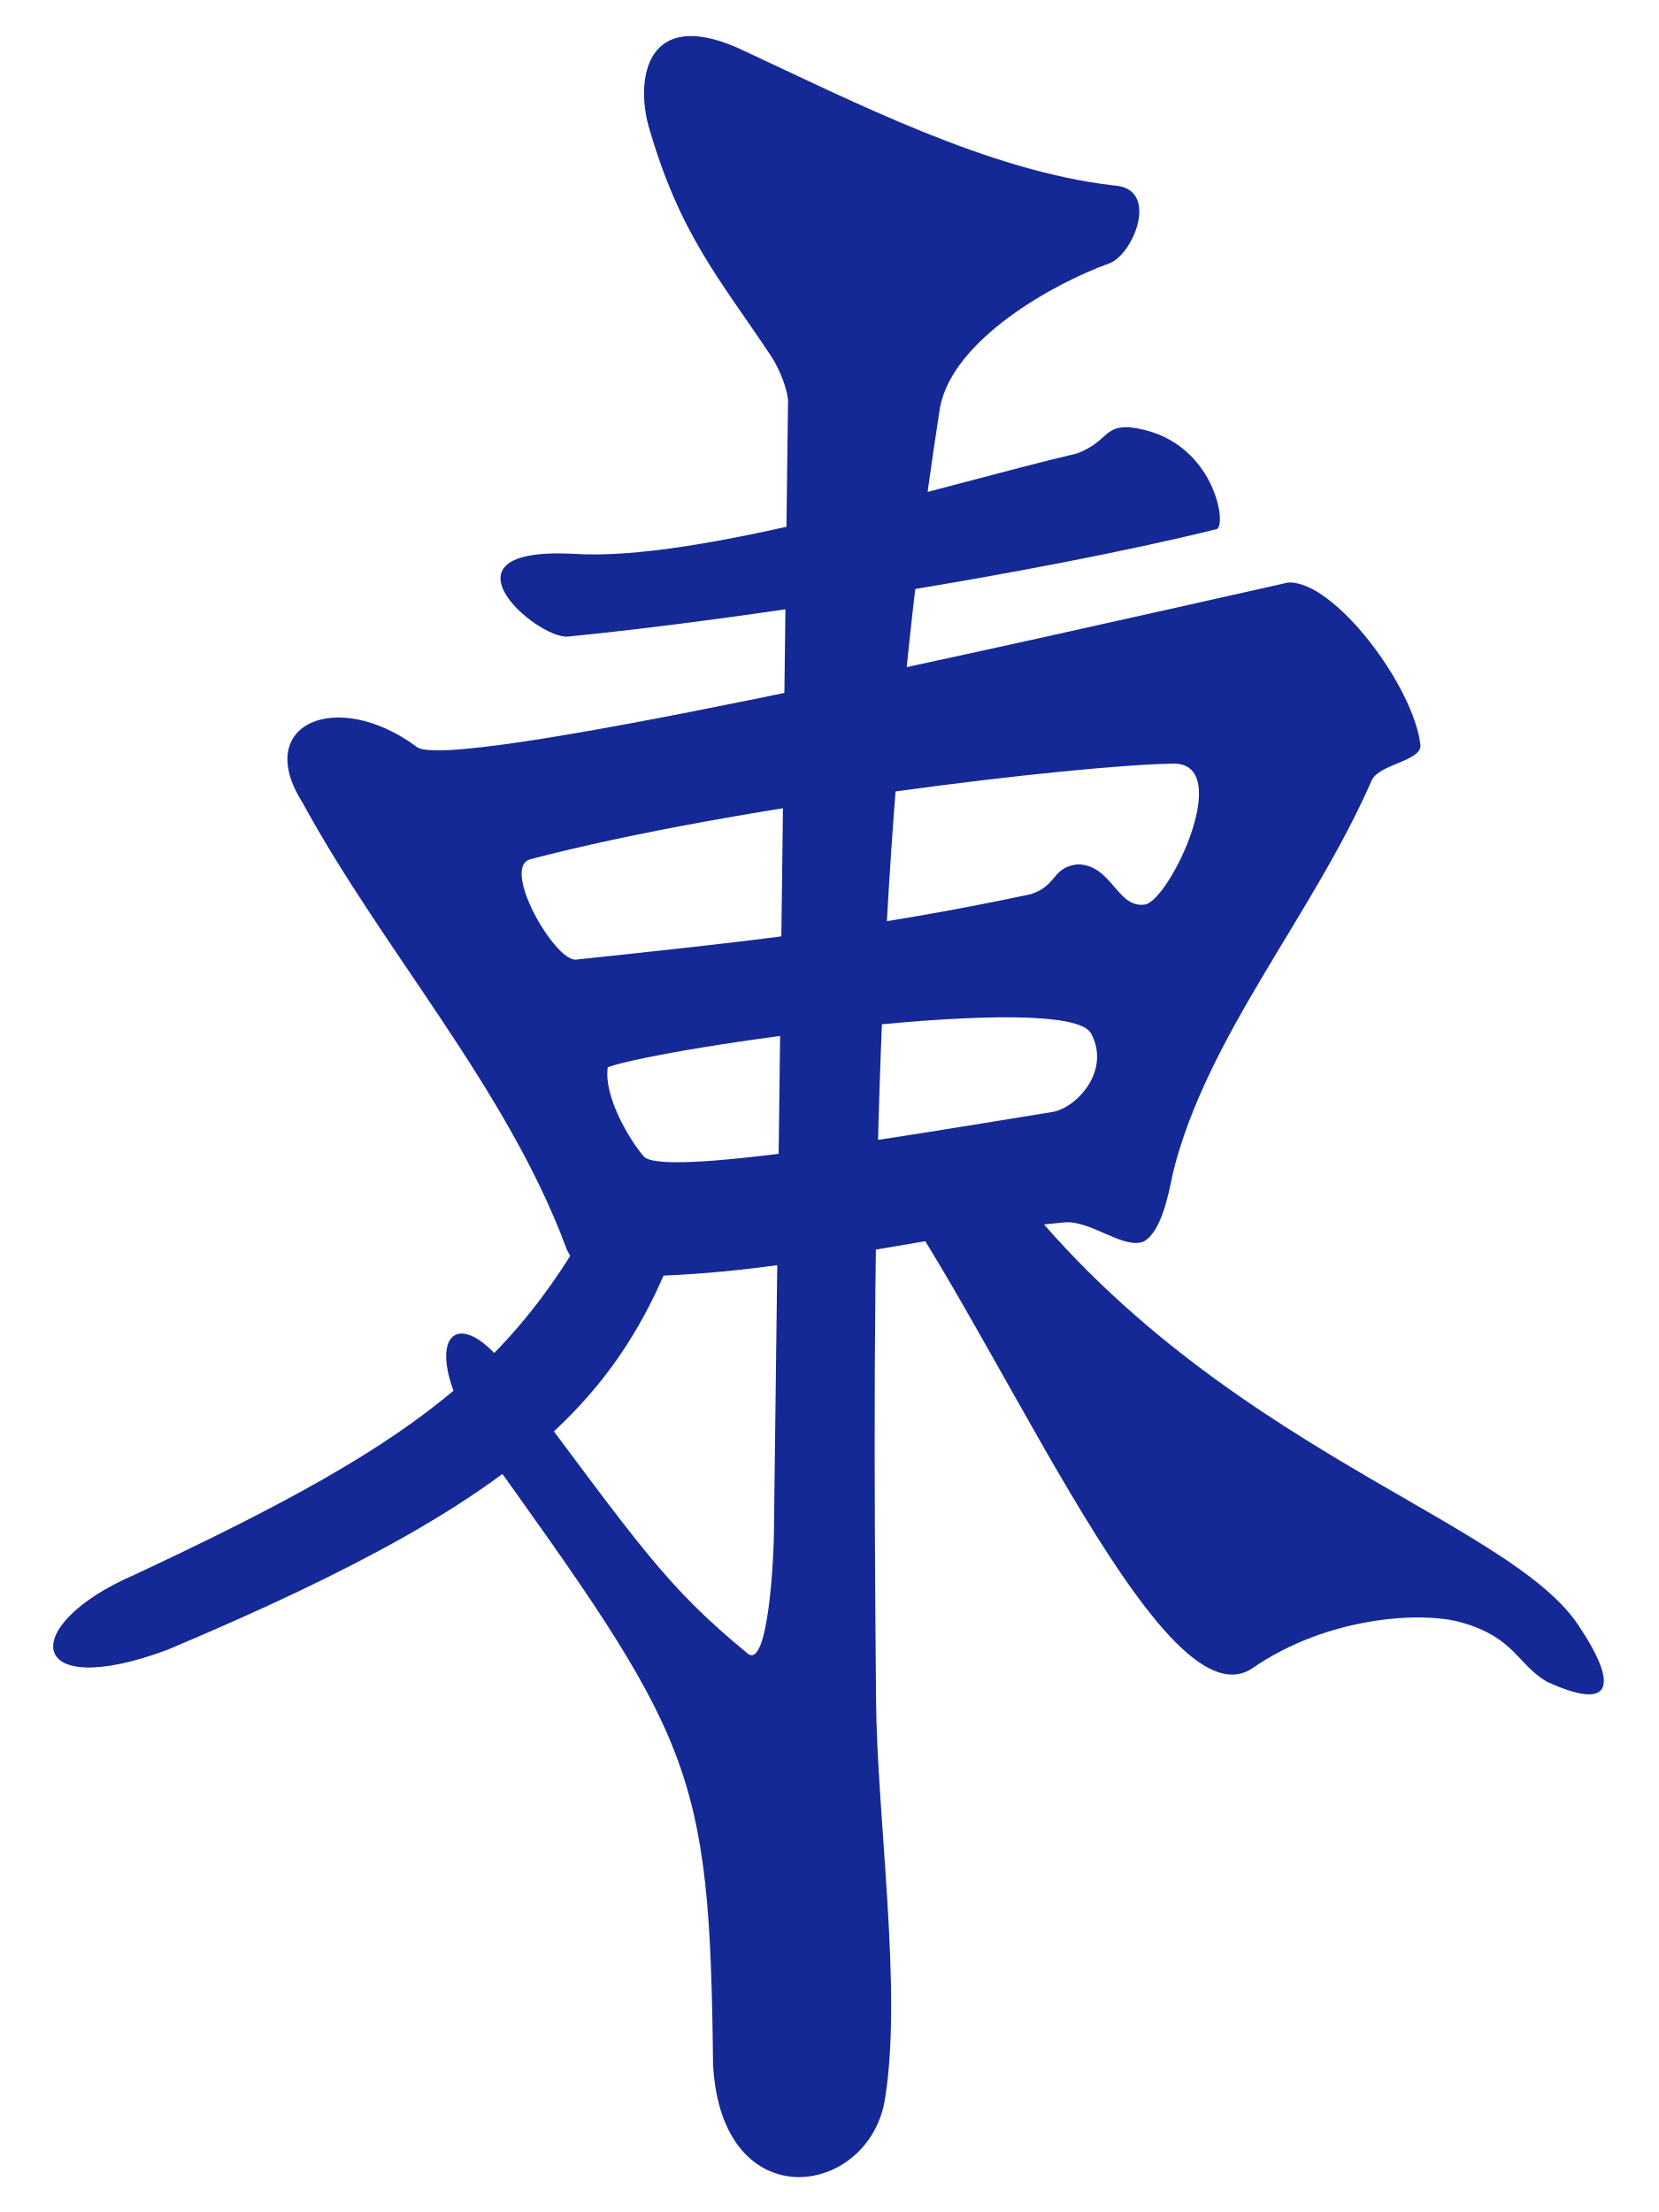
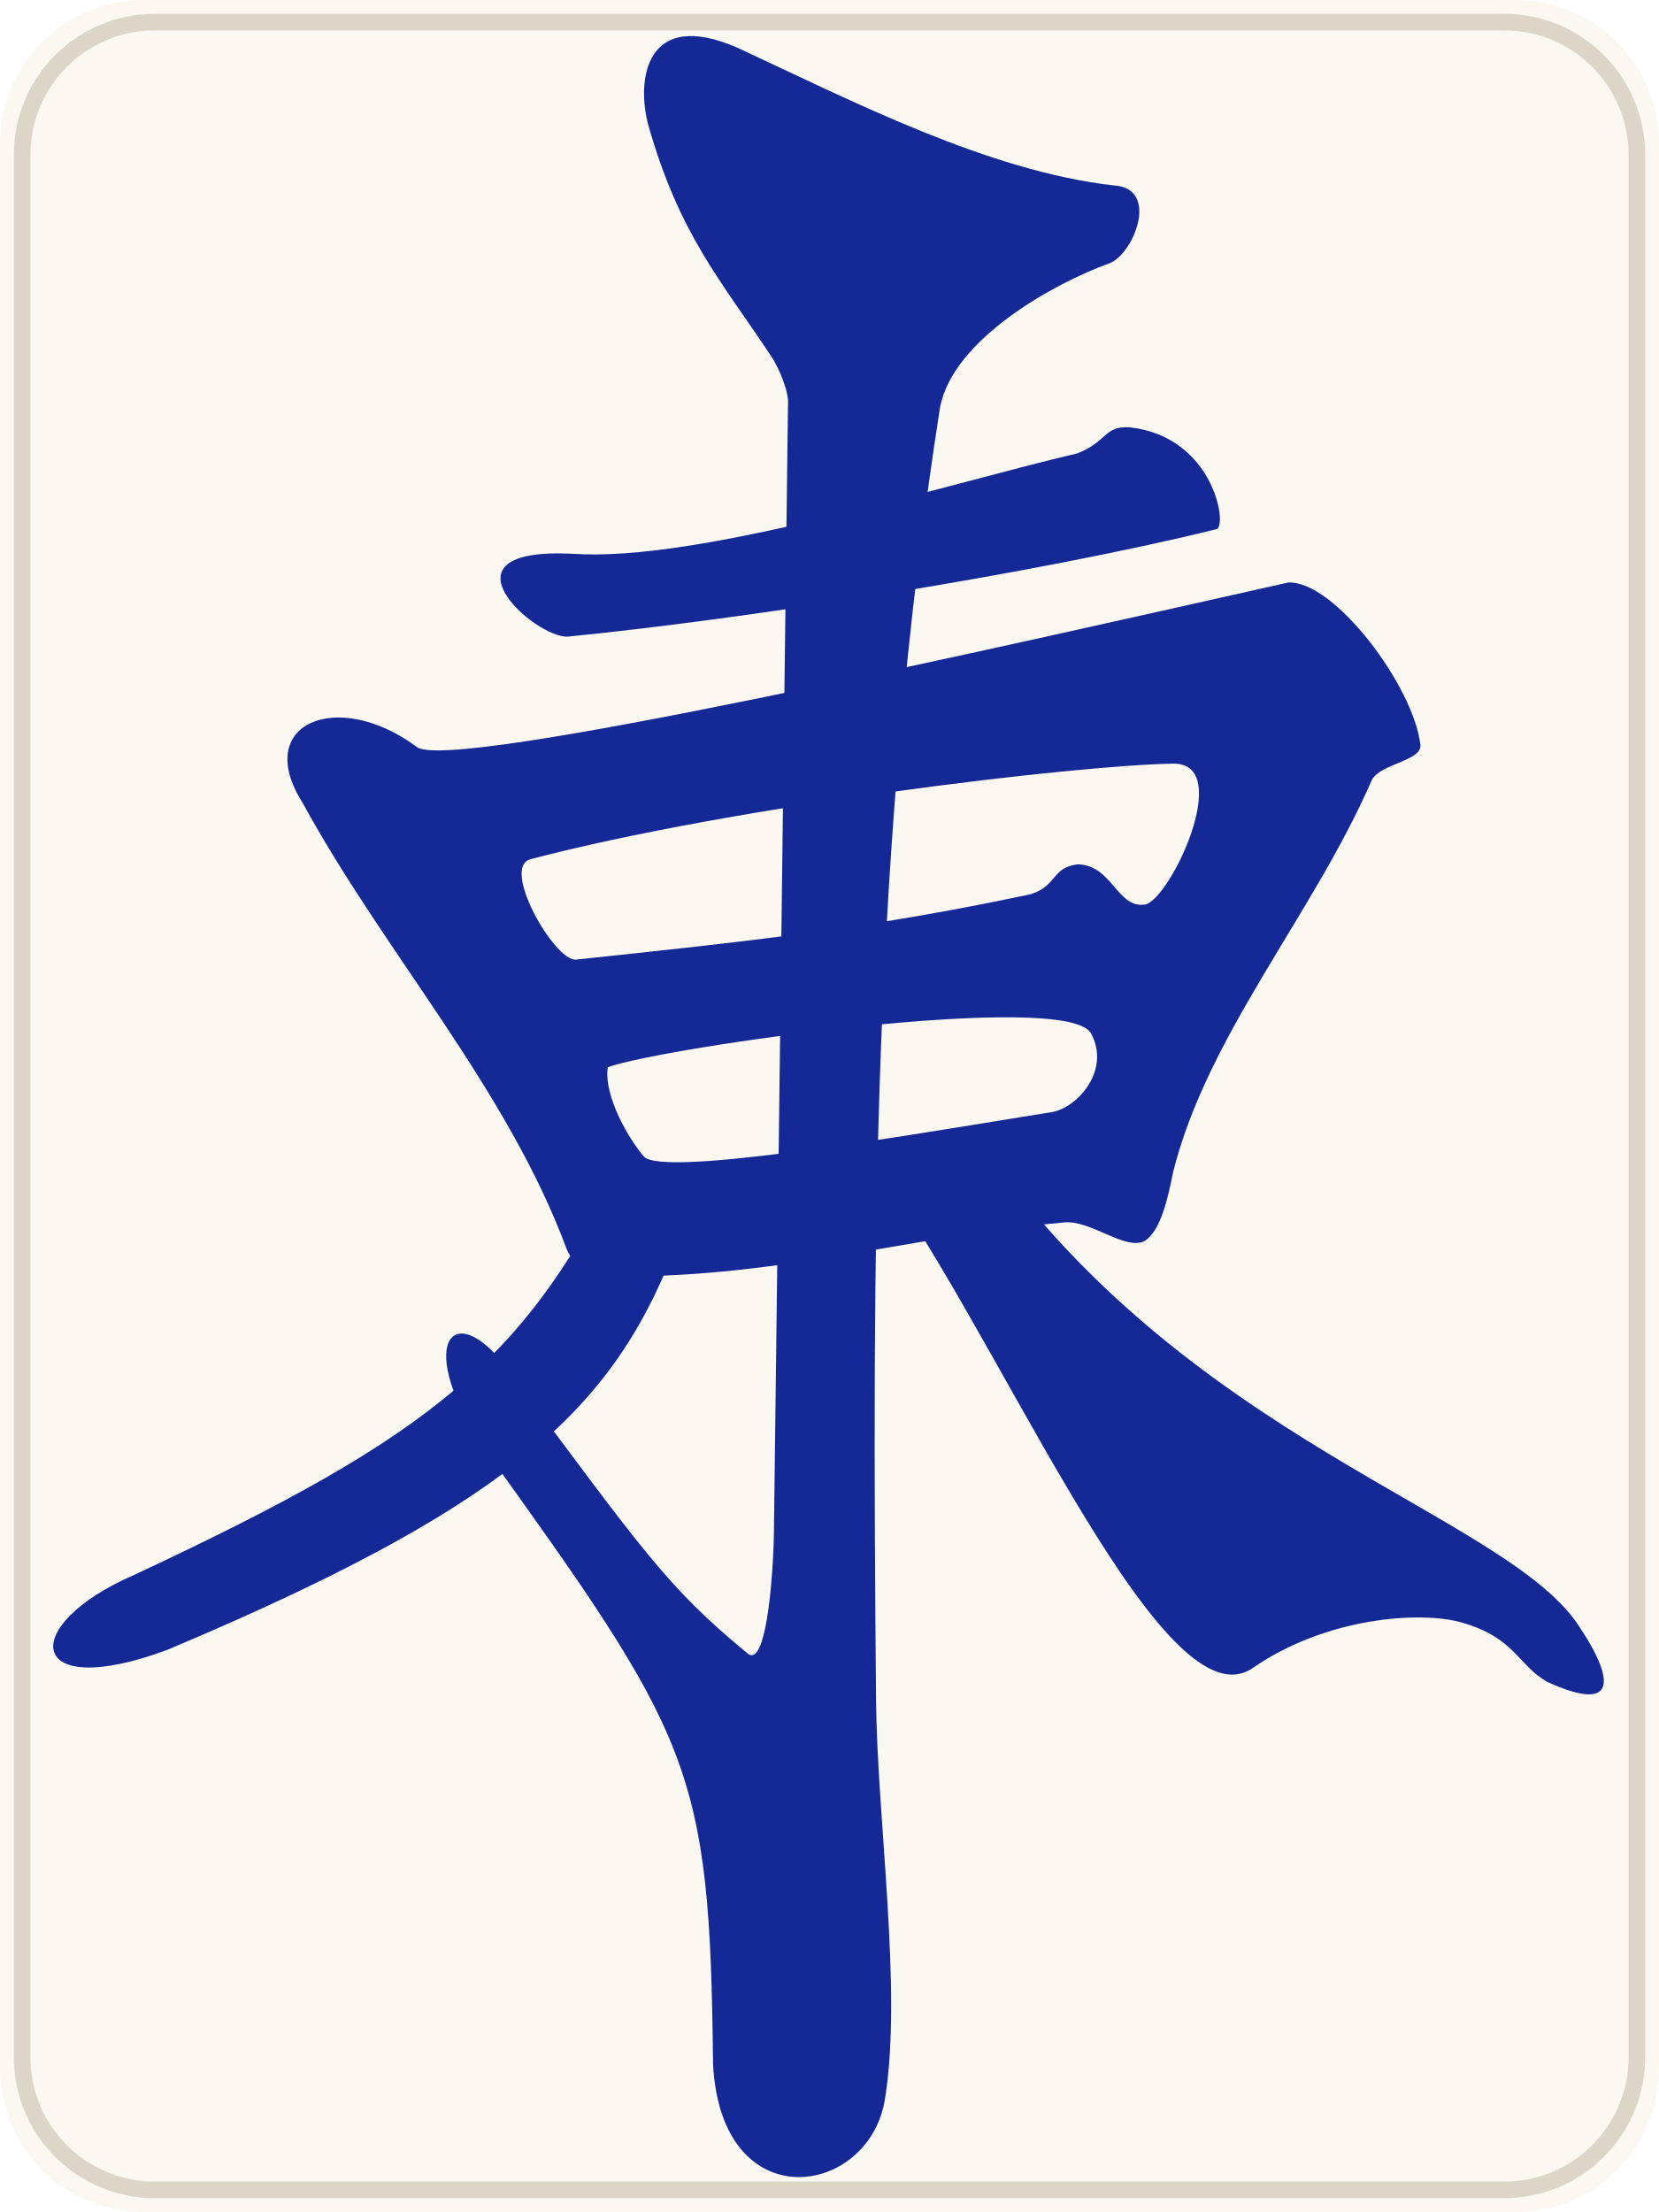
<svg xmlns="http://www.w3.org/2000/svg" viewBox="0 0 300 400">
+   <rect x="0" y="0" width="300" height="400" rx="26" fill="#fbf8f1" />
+   <rect x="4" y="4" width="292" height="392" rx="24" fill="none" stroke="#ddd6c8" stroke-width="3" />
  <path d="M233.625 755.291C178.135 766.78 64.371 790.8 58.64 785.711c-15.982-10.874-32.954-4.258-22.85 10.4 16.24 27.58 41.082 52.952 53.053 82.844 2.289 4.334 4.579 5.01 6.867 4.976 34.894.598 59.617-7.137 92.96-10 5.246-.506 12.18 5.197 16.077 3.494 3.453-1.88 4.89-8.567 5.8-12.759 6.858-25.415 28.052-47.677 39.896-72.713 1.505-2.995 9.845-3.55 9.782-6.44-1.22-10.817-17.304-30.706-26.6-30.222m-23.14 33.579c12.463-.305-.398 25.045-5.5 26.11-5.685.836-6.591-7.302-13.558-7.445-5.234.548-4.043 3.93-9.439 5.54-32.92 6.465-57.052 8.76-91.401 12.136-4.333.11-15.065-17.221-9.014-18.63 40.94-9.937 109.784-17.444 128.913-17.711m-16.389 50.027c4.014 6.867-2.844 13.8-7.809 14.563-30.193 4.515-78.253 12.148-82.006 8.231-2.67-2.844-8.083-10.979-7.222-16.538 11.136-3.715 92.3-14.424 97.038-6.256" fill="#142896" fill-opacity="1" fill-rule="evenodd" stroke="none" stroke-width="1" stroke-linecap="butt" stroke-linejoin="miter" stroke-opacity="1" transform="matrix(.9007 0 0 .97529 22.48 -631.283)" />
  <path d="M123.101 656.13c-18.37-7.4-20.372 5.833-17.903 14.339 6.214 20.201 14.429 28.632 24.539 42.678 1.805 2.418 3.809 7.059 3.505 9.27l-2.804 207.597c.025 6.499-1.223 27.056-5.337 23.814-16.257-12.357-21.17-19.293-47.244-51.546-11.141-14.929-19.889-6.944-6.366 12.591 42.46 54.624 46.08 59.834 46.707 115.107 1.624 29.179 31.758 24.649 34.572 6.138 3.43-19.971-1.647-51.783-1.85-73.761-.774-84.028-.86-158.338 12.845-239.534 2.594-12.667 22.99-23.066 33.975-26.71 4.866-1.62 10.287-13.975.9-14.453-25.18-2.649-52.283-15.551-75.539-25.53" fill="#142896" fill-opacity="1" fill-rule="evenodd" stroke="none" stroke-width="1" stroke-linecap="butt" stroke-linejoin="miter" stroke-opacity="1" transform="matrix(.9007 0 0 .97529 22.48 -631.283)" />
  <path d="M90.059 749.955c-28.498-1.307-7.408 15.787-1.003 15.355 35.47-3.222 93.934-11.664 130.102-19.89 2.503-.078-.19-17.19-17.338-18.919-5.213-.255-4.317 2.601-10.48 4.835-27.632 6.003-76.155 20.22-101.281 18.62M101.08 860.475c-20.041 38.808-38.468 52.625-99.097 78.81-23.46 9.394-21.788 23.654 6.644 13.897 77.17-29.987 93.352-48.707 105.936-85.053ZM148.904 861.237c24.812 28.938 58.744 106.952 77.56 95.367 14.853-9.54 33.95-10.668 42.066-8.482 10.623 2.799 11.134 7.754 17.08 10.97 15.635 6.588 12.364-2.021 6.937-9.595-14.043-21.6-80.571-34.668-122.31-92.57z" fill="#142896" fill-opacity="1" fill-rule="evenodd" stroke="none" stroke-width="1" stroke-linecap="butt" stroke-linejoin="miter" stroke-opacity="1" transform="matrix(.9007 0 0 .97529 22.48 -631.283)" />
</svg>
